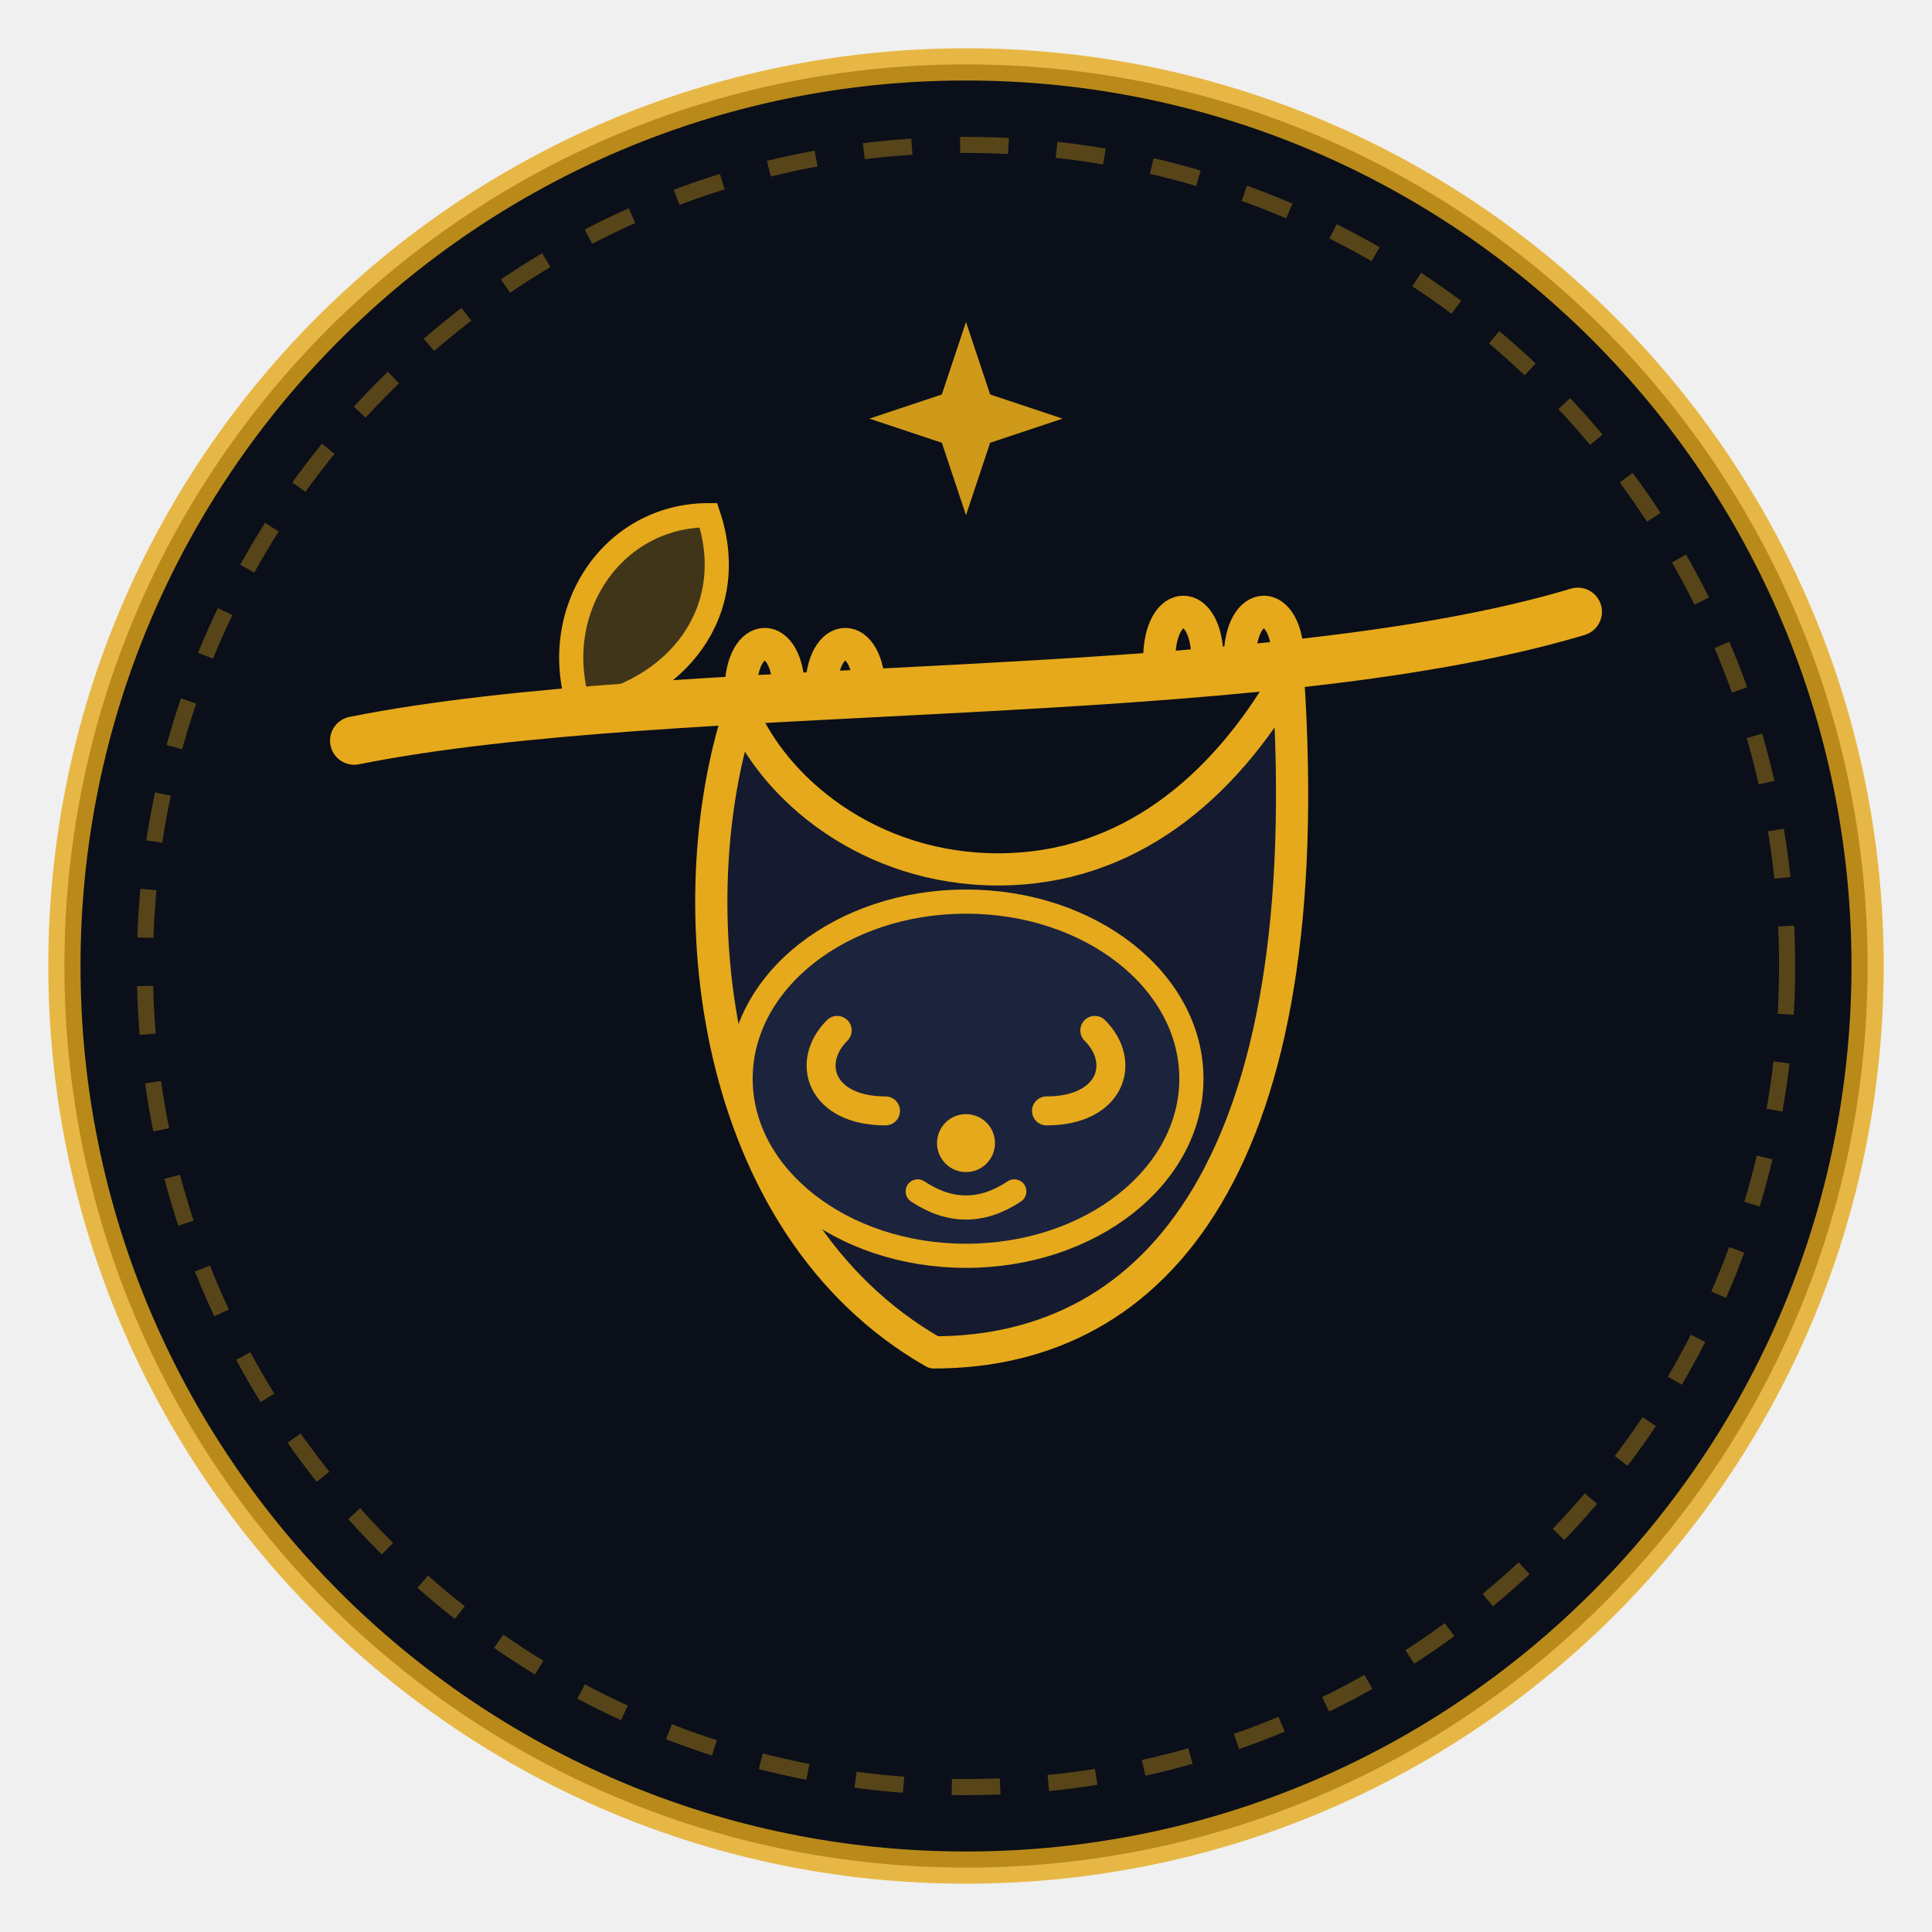
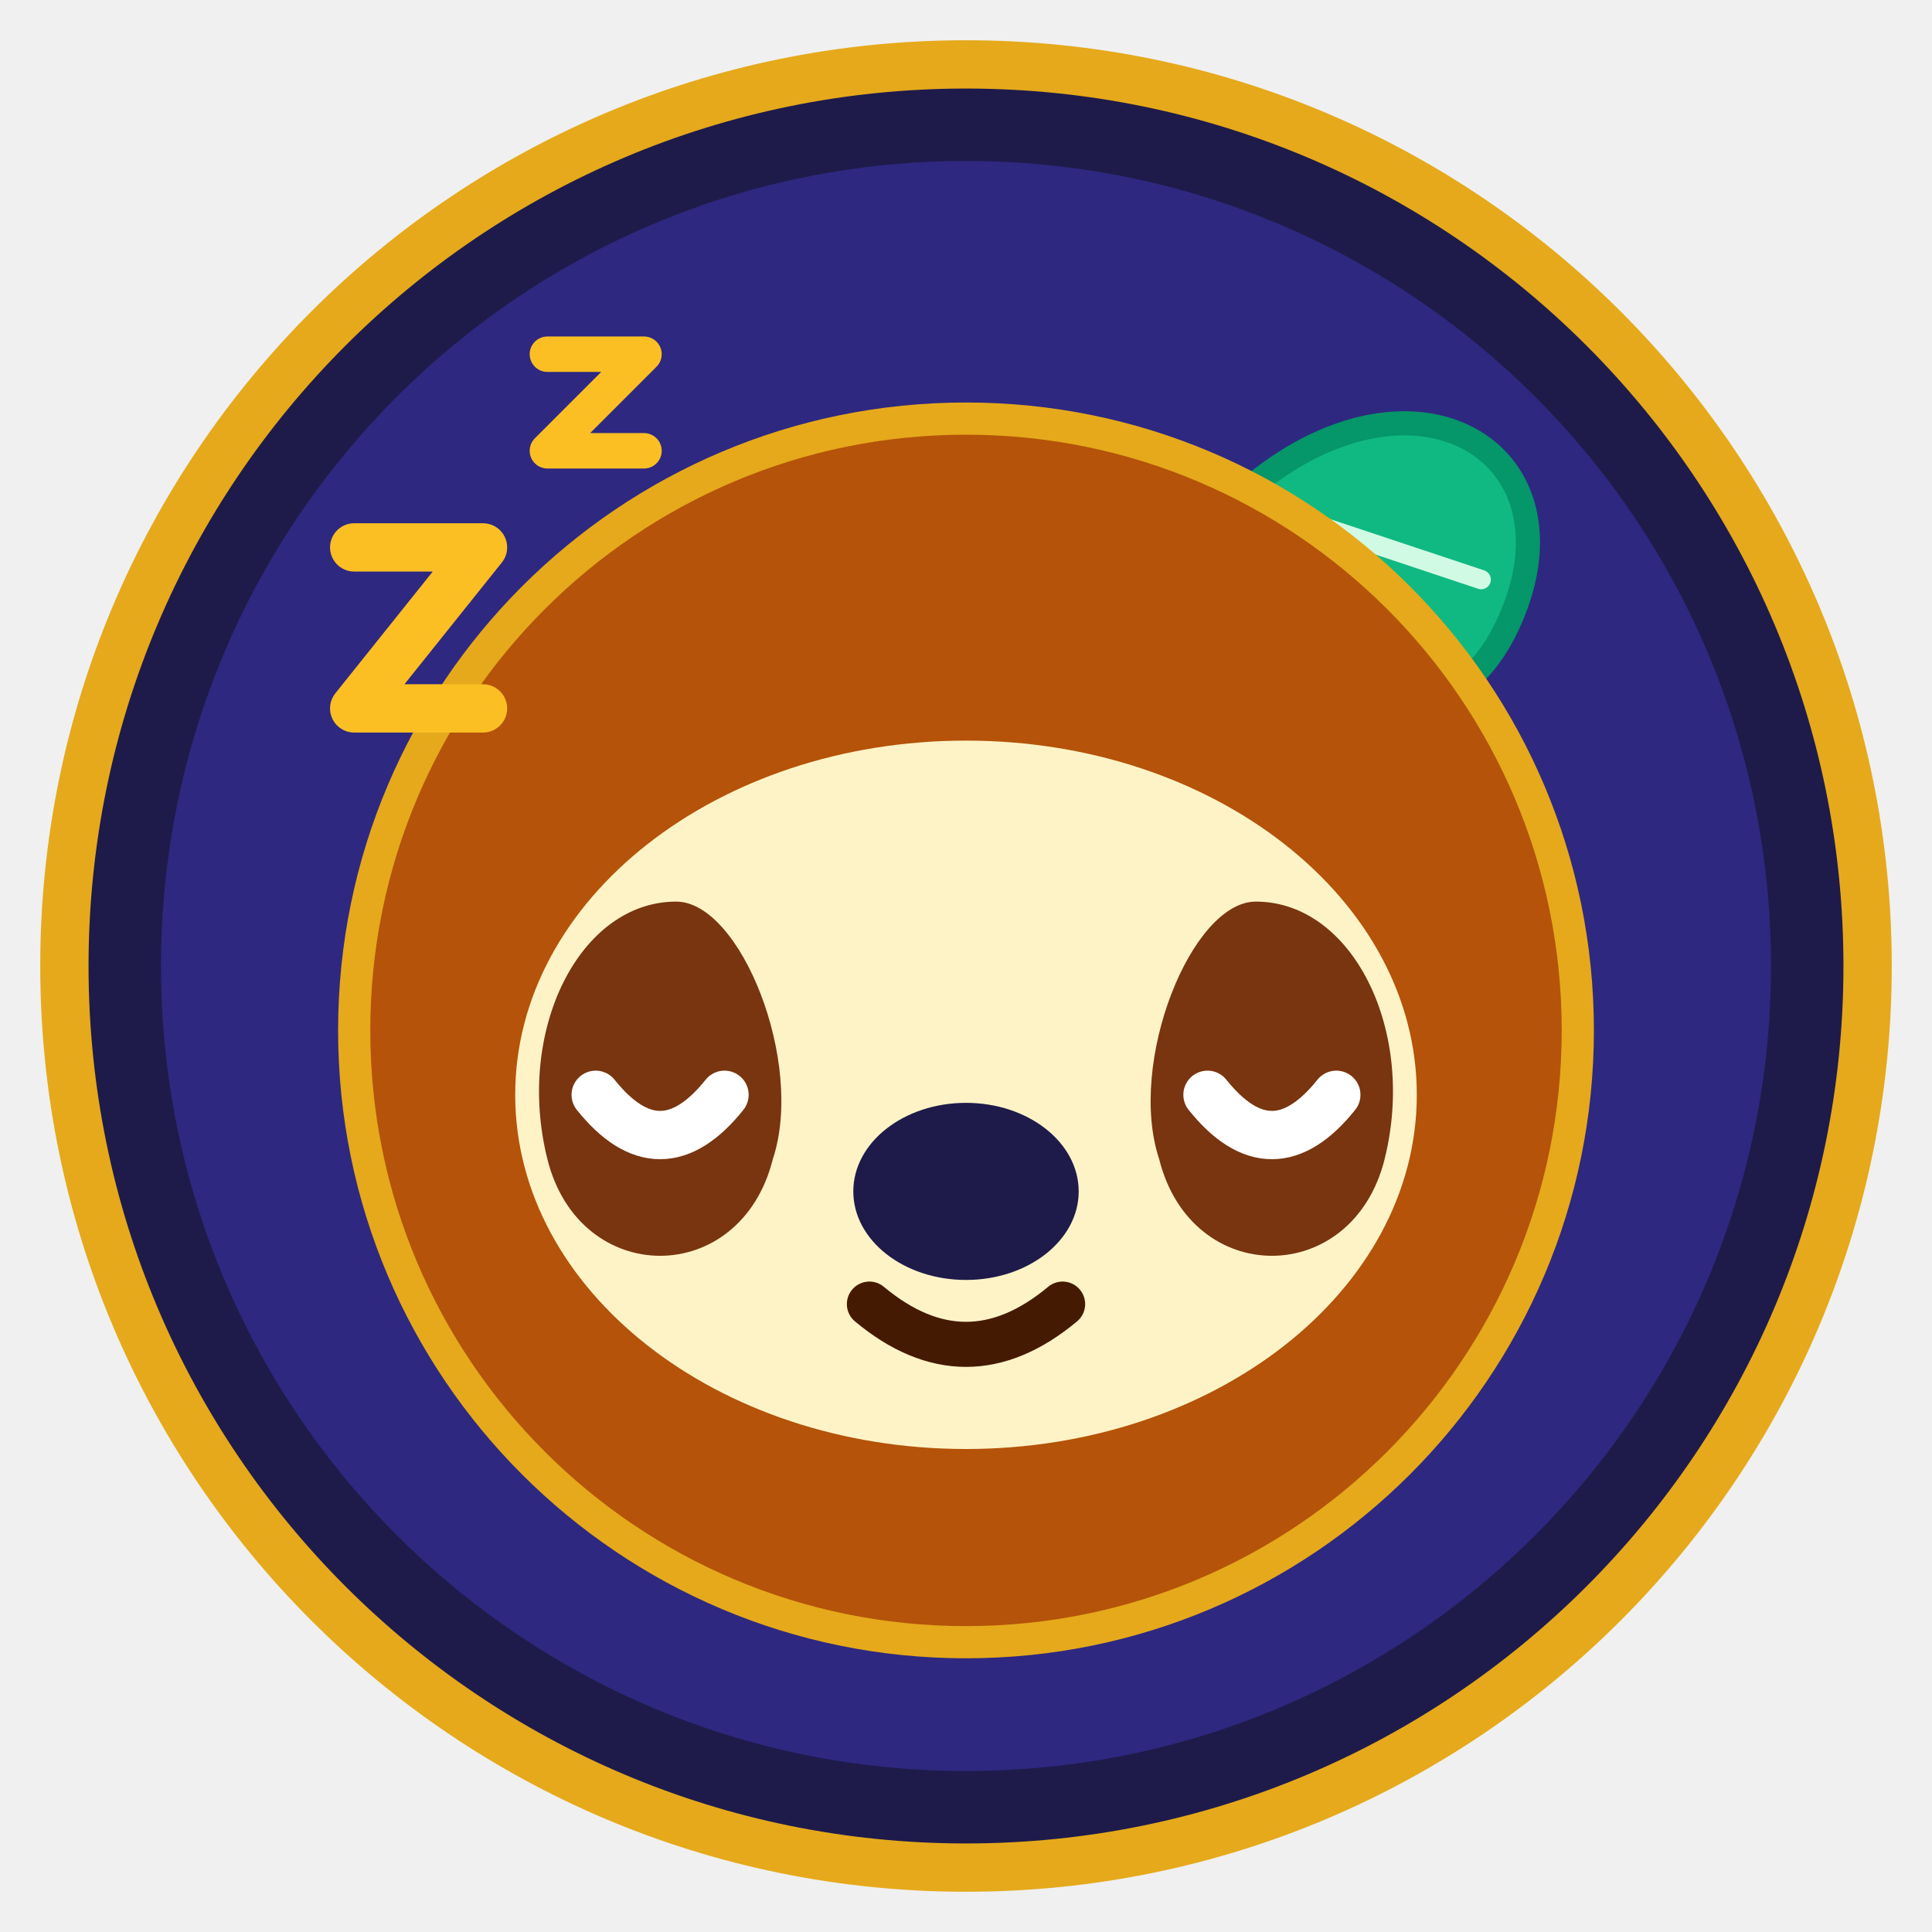
<svg xmlns="http://www.w3.org/2000/svg" viewBox="0 0 120 120" fill="none">
-   <circle cx="60" cy="60" r="56" fill="#0B0F19" stroke="#E5A91B" stroke-width="2" stroke-opacity="0.8" />
-   <circle cx="60" cy="60" r="51" stroke="#E5A91B" stroke-width="1" stroke-dasharray="3 3" stroke-opacity="0.35" />
-   <path d="M22 46 C42 42, 78 44, 98 38" stroke="#E5A91B" stroke-width="3" stroke-linecap="round" />
-   <path d="M36 44 C34 38, 38 32, 44 32 C46 38, 42 43, 36 44 Z" fill="#E5A91B" fill-opacity="0.25" stroke="#E5A91B" stroke-width="1.5" />
-   <path d="M46 43 C46 39, 49 39, 49 43" stroke="#E5A91B" stroke-width="2" stroke-linecap="round" />
-   <path d="M51 43 C51 39, 54 39, 54 43" stroke="#E5A91B" stroke-width="2" stroke-linecap="round" />
-   <path d="M72 41 C72 37, 75 37, 75 41" stroke="#E5A91B" stroke-width="2" stroke-linecap="round" />
-   <path d="M77 41 C77 37, 80 37, 80 41" stroke="#E5A91B" stroke-width="2" stroke-linecap="round" />
-   <path d="M46 44 C42 56, 44 76, 58 84 C72 84, 82 72, 80 42 C76 49, 70 54, 62 54 C54 54, 48 49, 46 44 Z" fill="#151A2E" stroke="#E5A91B" stroke-width="2" stroke-linejoin="round" />
-   <ellipse cx="60" cy="67" rx="14" ry="11" fill="#1C233C" stroke="#E5A91B" stroke-width="1.5" />
-   <path d="M52 64 C50 66, 51 69, 55 69" stroke="#E5A91B" stroke-width="1.8" stroke-linecap="round" />
-   <path d="M68 64 C70 66, 69 69, 65 69" stroke="#E5A91B" stroke-width="1.8" stroke-linecap="round" />
-   <circle cx="60" cy="71" r="1.8" fill="#E5A91B" />
-   <path d="M57 74 Q60 76 63 74" stroke="#E5A91B" stroke-width="1.5" stroke-linecap="round" fill="none" />
-   <path d="M60 20 L61.5 24.5 L66 26 L61.5 27.5 L60 32 L58.5 27.5 L54 26 L58.5 24.5 Z" fill="#E5A91B" fill-opacity="0.9" />
+   <circle cx="60" cy="60" r="56" fill="#1E1B4B" stroke="#E5A91B" stroke-width="3" />
+   <circle cx="60" cy="60" r="50" fill="#2E2880" />
+   <path d="M78 30 C88 22, 98 28, 94 38 C90 48, 80 44, 78 30 Z" fill="#10B981" stroke="#059669" stroke-width="1.5" />
+   <path d="M80 32 L92 36" stroke="#D1FAE5" stroke-width="1.2" stroke-linecap="round" />
+   <circle cx="60" cy="64" r="38" fill="#B45309" stroke="#E5A91B" stroke-width="2" />
+   <ellipse cx="60" cy="68" rx="28" ry="22" fill="#FEF3C7" />
+   <path d="M42 56 C36 56, 32 64, 34 72 C36 80, 46 80, 48 72 C50 66, 46 56, 42 56 Z" fill="#78350F" />
+   <path d="M78 56 C84 56, 88 64, 86 72 C84 80, 74 80, 72 72 C70 66, 74 56, 78 56 Z" fill="#78350F" />
+   <path d="M37 68 Q41 73 45 68" stroke="#FFFFFF" stroke-width="3" stroke-linecap="round" fill="none" />
+   <path d="M75 68 Q79 73 83 68" stroke="#FFFFFF" stroke-width="3" stroke-linecap="round" fill="none" />
+   <ellipse cx="60" cy="74" rx="7" ry="5.5" fill="#1E1B4B" />
+   <path d="M54 81 Q60 86 66 81" stroke="#451A03" stroke-width="2.8" stroke-linecap="round" fill="none" />
+   <path d="M22 34 L30 34 L22 44 L30 44" stroke="#FBBF24" stroke-width="3" stroke-linecap="round" stroke-linejoin="round" fill="none" />
+   <path d="M34 22 L40 22 L34 28 L40 28" stroke="#FBBF24" stroke-width="2.2" stroke-linecap="round" stroke-linejoin="round" fill="none" />
</svg>
